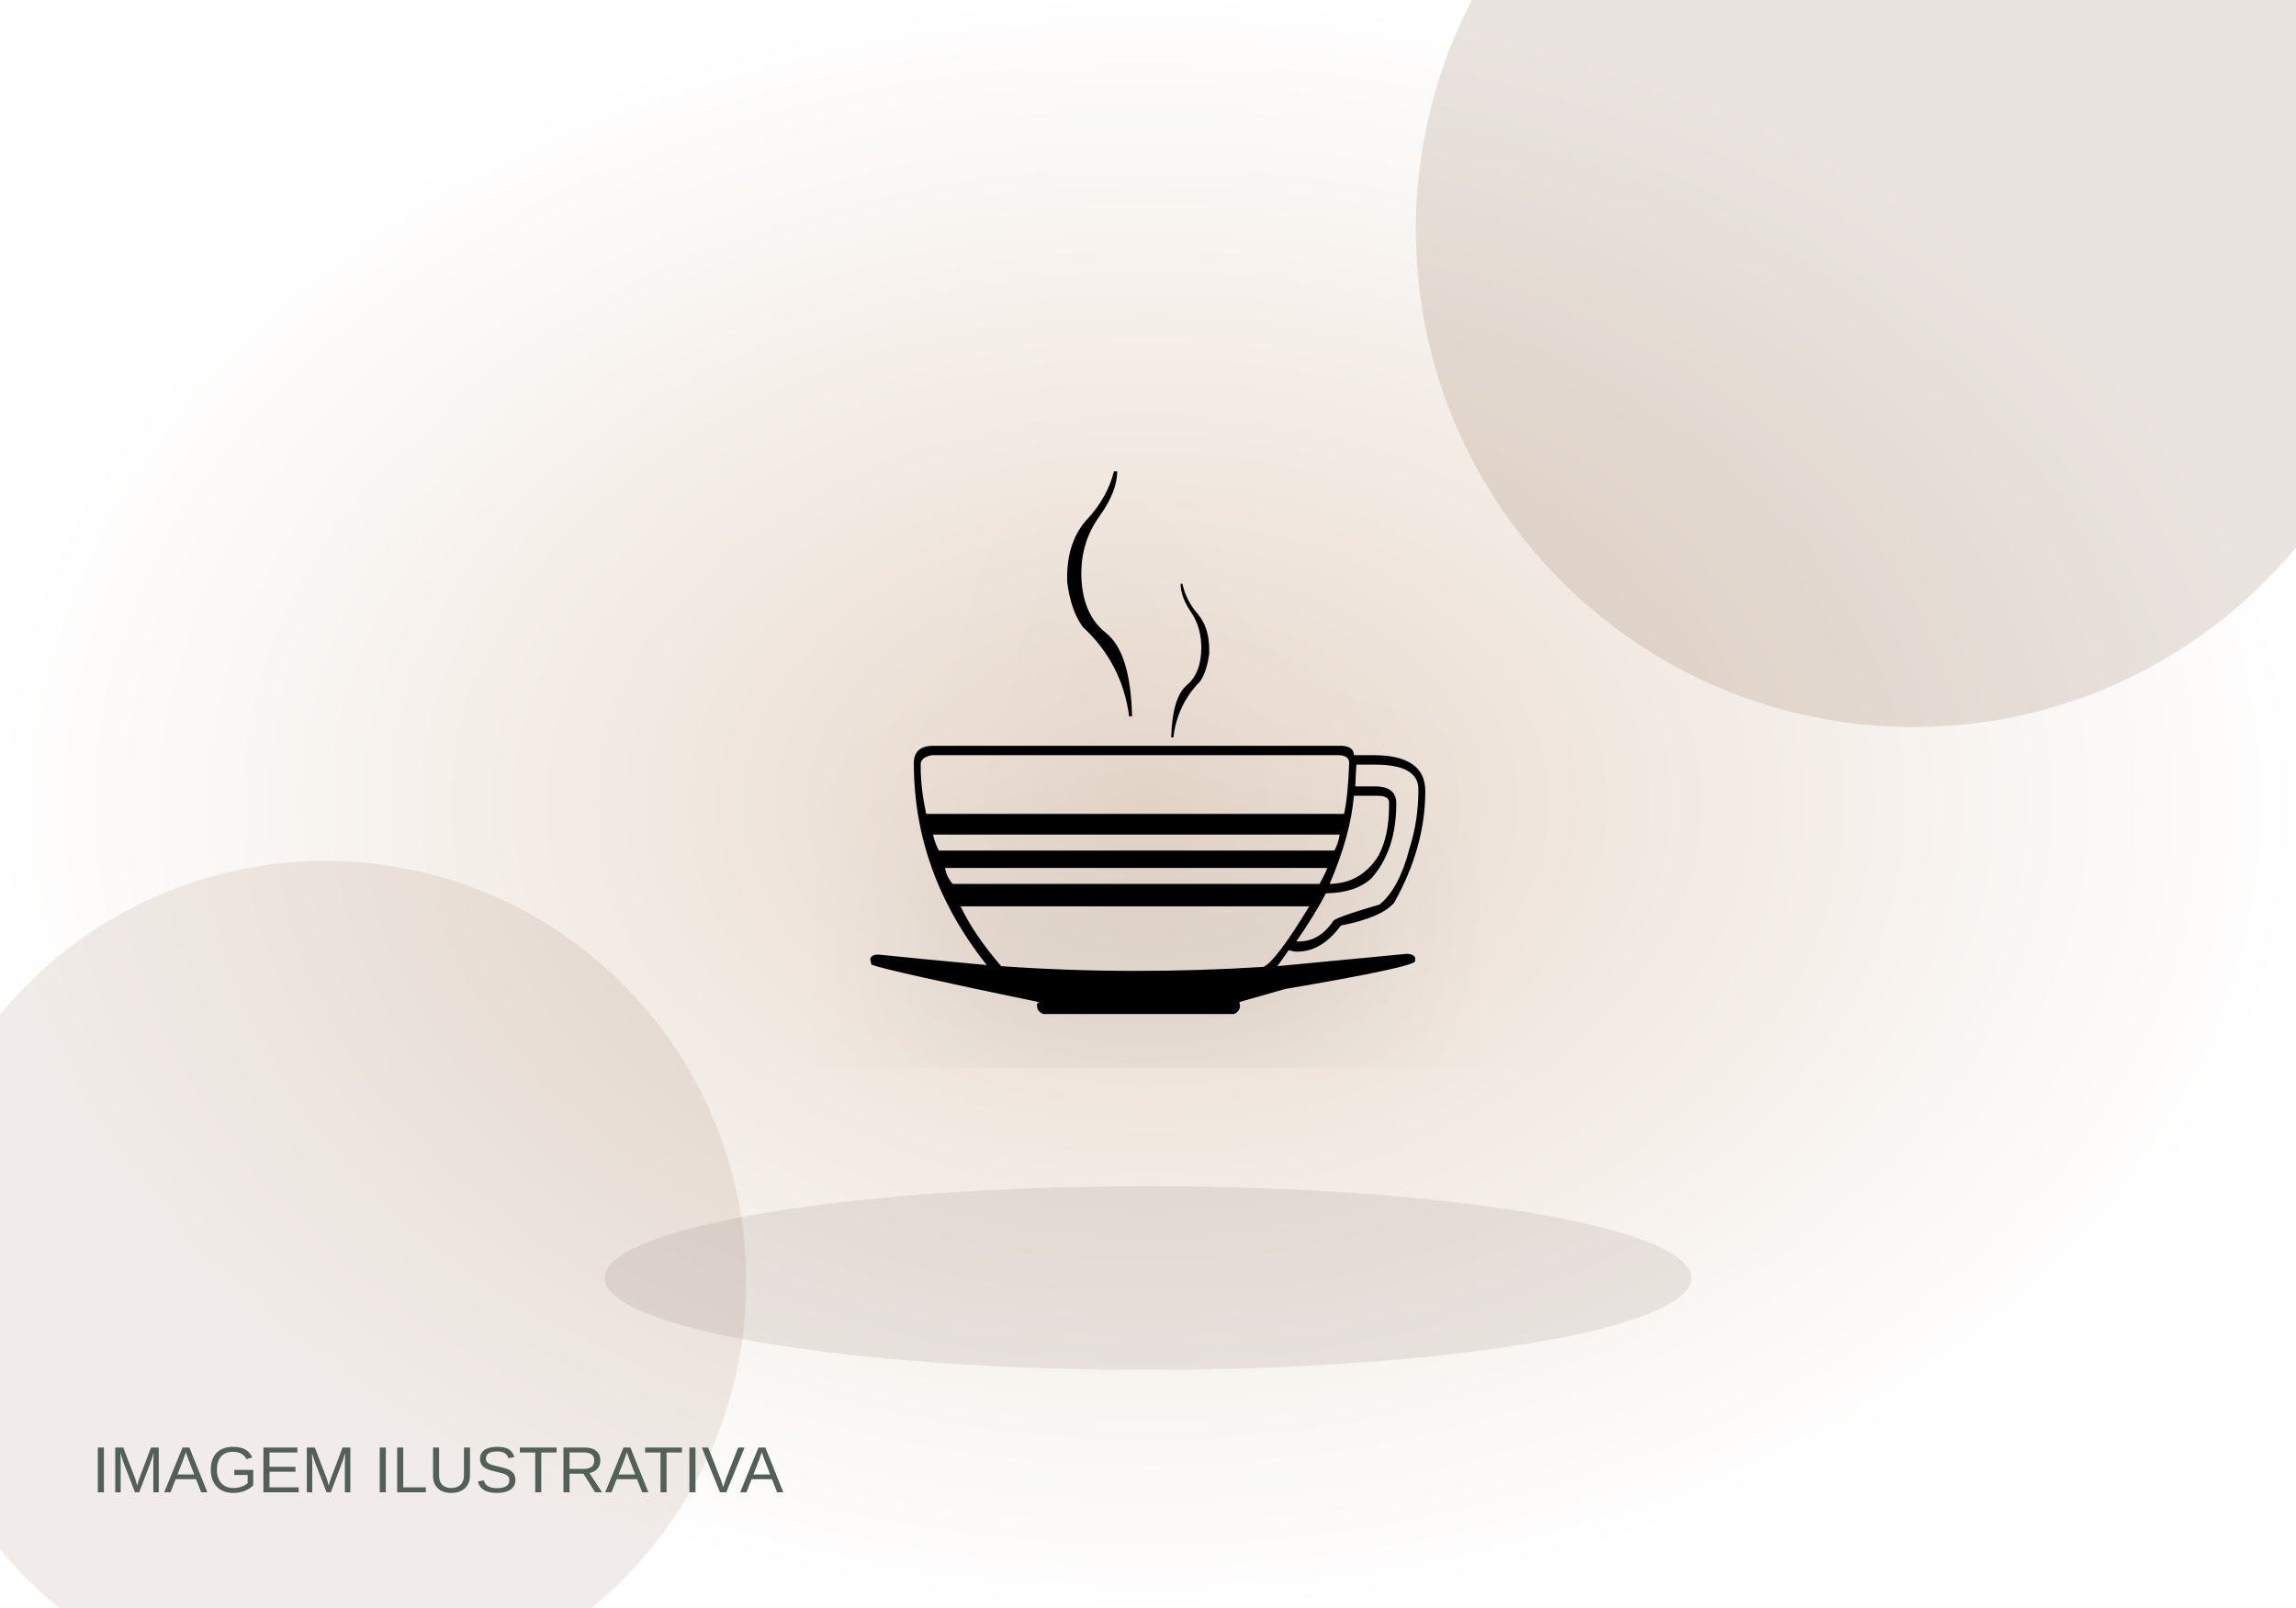
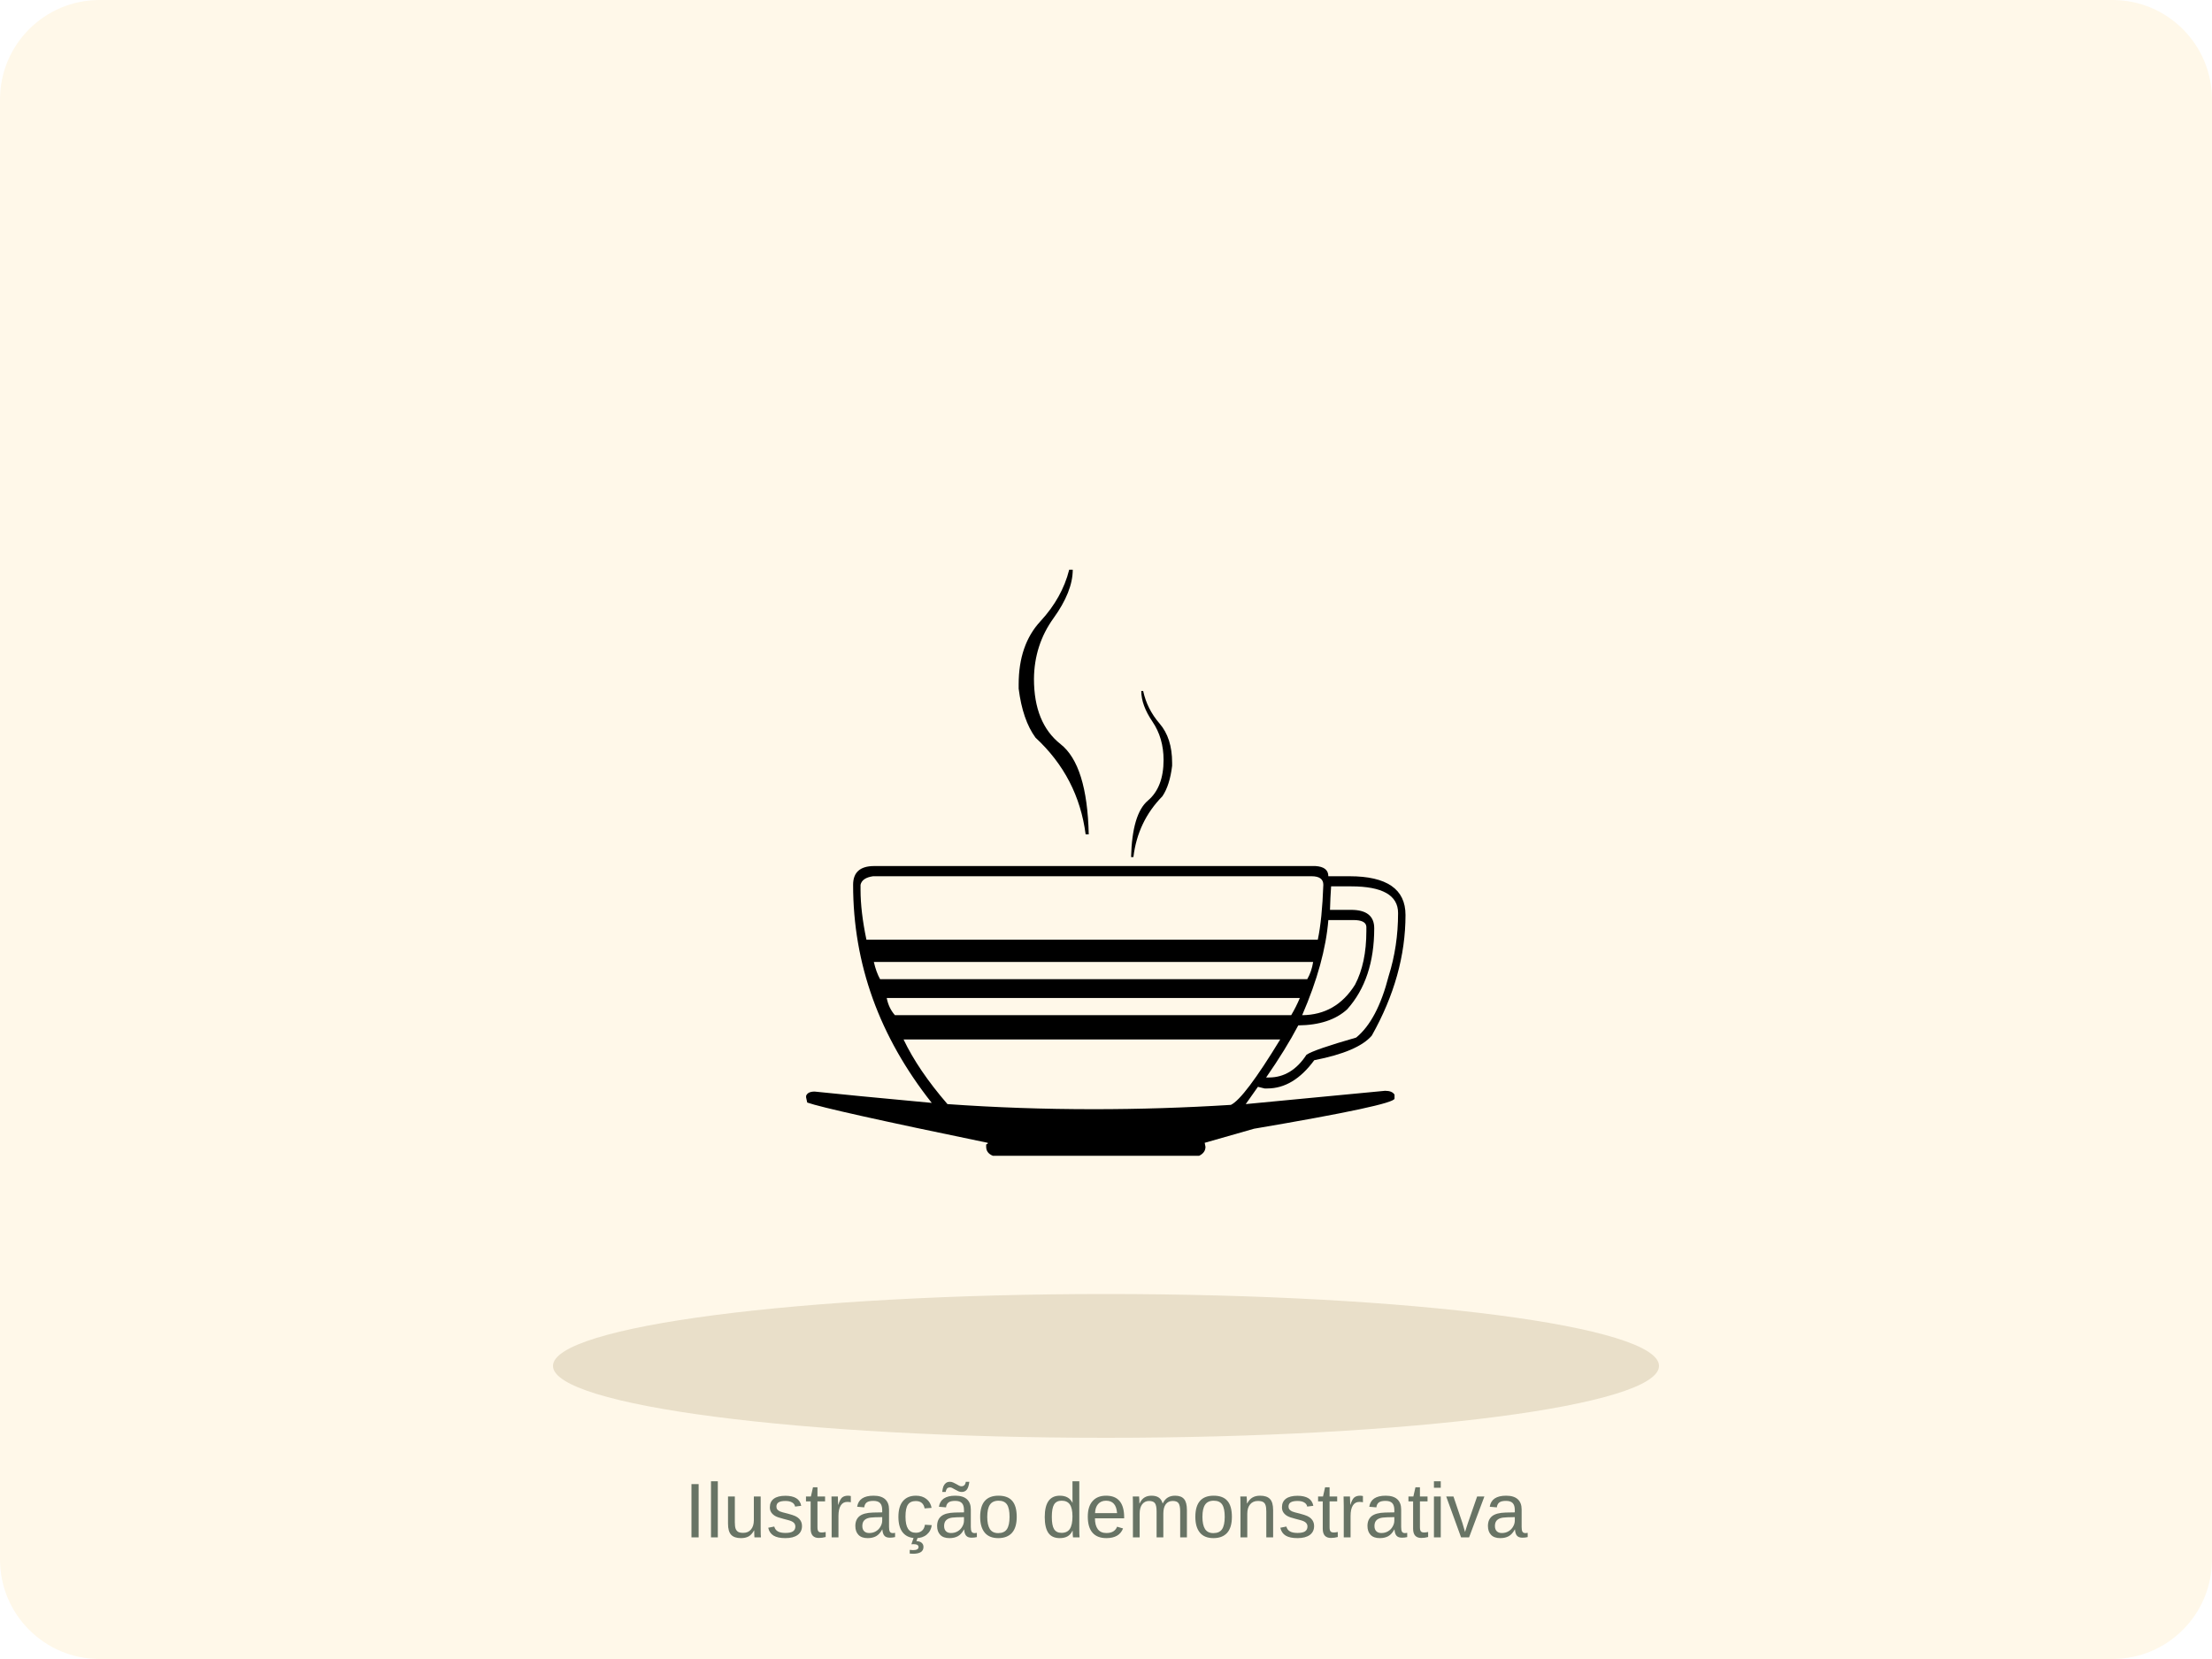
- <svg xmlns="http://www.w3.org/2000/svg" viewBox="0 0 600 420" role="img" aria-label="Ilustração de cafe">
-   <defs>
-     <radialGradient id="g">
-       <stop stop-color="#e7d8cb" />
-       <stop offset="1" stop-color="#ffffff" />
-     </radialGradient>
-     <filter id="s">
-       <feDropShadow dx="0" dy="16" stdDeviation="18" flood-opacity=".13" />
-     </filter>
-   </defs>
-   <rect width="600" height="420" rx="32" fill="url(#g)" />
-   <circle cx="500" cy="60" r="130" fill="#7c5038" opacity=".16" />
-   <circle cx="85" cy="335" r="110" fill="#7c5038" opacity=".11" />
-   <ellipse cx="300" cy="334" rx="142" ry="24" fill="#4a3526" opacity=".1" />
-   <text x="300" y="265" text-anchor="middle" font-family="Apple Color Emoji, Segoe UI Emoji, Noto Color Emoji, sans-serif" font-size="194" filter="url(#s)">☕</text>
-   <text x="24" y="390" font-family="Arial,sans-serif" font-size="17" fill="#526157">IMAGEM ILUSTRATIVA</text>
+ <svg xmlns="http://www.w3.org/2000/svg" viewBox="0 0 400 300">
+   <rect width="400" height="300" rx="18" fill="#fff8e9" />
+   <ellipse cx="200" cy="247" rx="100" ry="13" fill="#e9dfc9" />
+   <text x="200" y="209" text-anchor="middle" font-size="145">☕</text>
+   <text x="200" y="278" text-anchor="middle" font-family="Arial" font-size="14" fill="#687465">Ilustração demonstrativa</text>
</svg>
